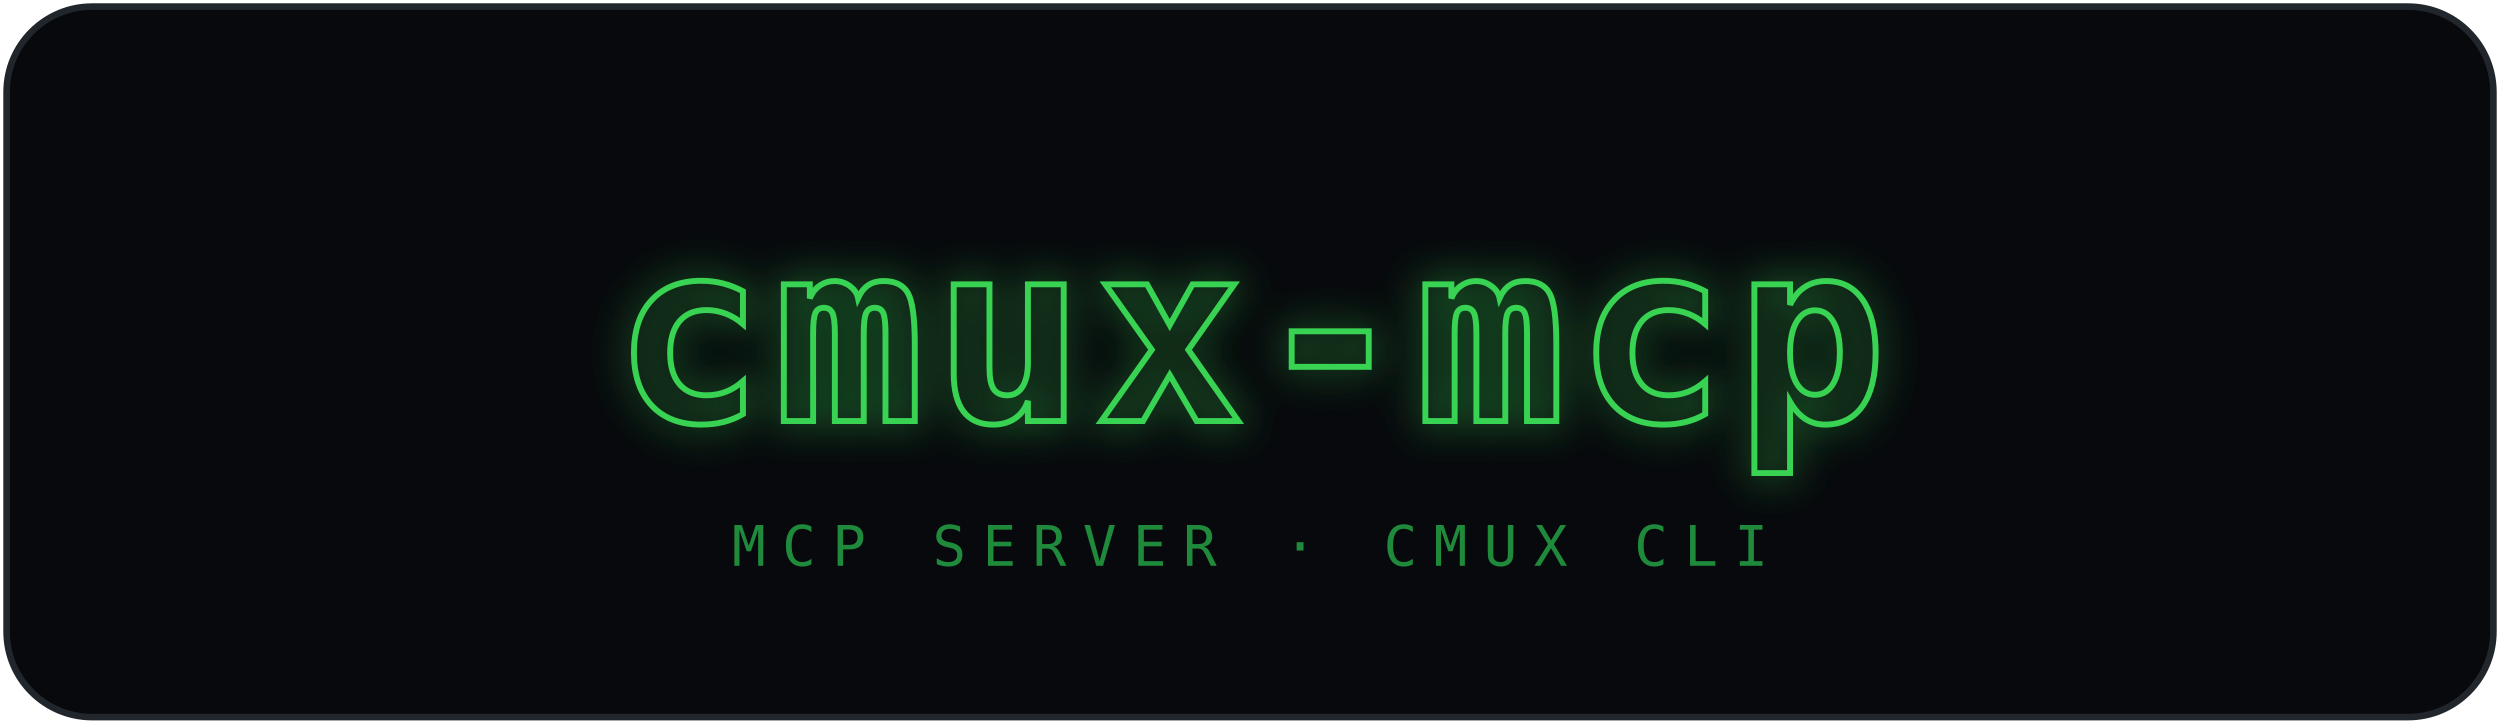
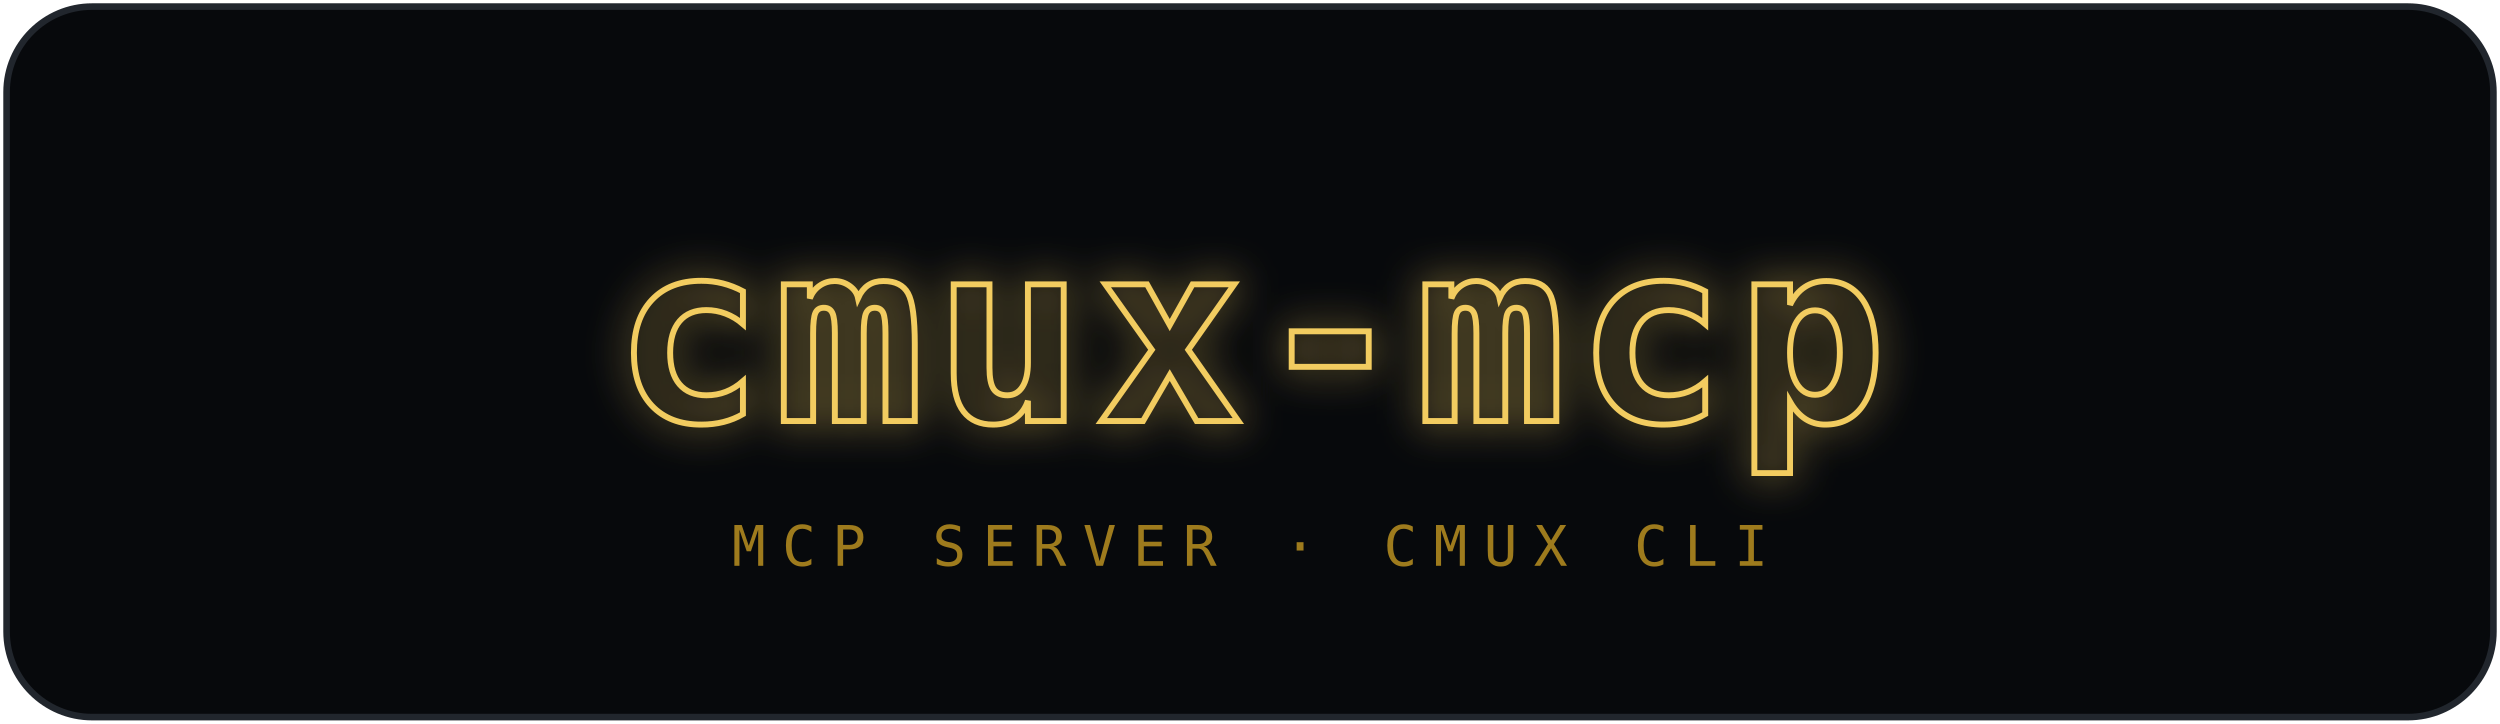
<svg xmlns="http://www.w3.org/2000/svg" width="760" height="220" viewBox="0 0 760 220" fill="none" role="img" aria-label="cmux-mcp">
  <defs>
    <filter id="glow" x="-30%" y="-50%" width="160%" height="200%">
      <feGaussianBlur stdDeviation="6" result="b" />
      <feMerge>
        <feMergeNode in="b" />
        <feMergeNode in="SourceGraphic" />
      </feMerge>
    </filter>
  </defs>
  <rect x="2" y="2" width="756" height="216" rx="26" fill="#07090c" stroke="#21262d" stroke-width="2" />
-   <text x="380" y="128" text-anchor="middle" font-family="ui-monospace, 'SF Mono', 'JetBrains Mono', Menlo, monospace" font-size="76" font-weight="800" letter-spacing="3" fill="none" stroke="#39d353" stroke-width="1.8" filter="url(#glow)">cmux-mcp</text>
-   <text x="380" y="172" text-anchor="middle" font-family="ui-monospace, 'SF Mono', Menlo, monospace" font-size="17" letter-spacing="5" fill="#1f8a3b">MCP SERVER · CMUX CLI</text>
+   <text x="380" y="128" text-anchor="middle" font-family="ui-monospace, 'SF Mono', 'JetBrains Mono', Menlo, monospace" font-size="76" font-weight="800" letter-spacing="3" fill="none" stroke="#f2cc60" stroke-width="1.8" filter="url(#glow)">cmux-mcp</text>
+   <text x="380" y="172" text-anchor="middle" font-family="ui-monospace, 'SF Mono', Menlo, monospace" font-size="17" letter-spacing="5" fill="#9e7b1d">MCP SERVER · CMUX CLI</text>
</svg>
